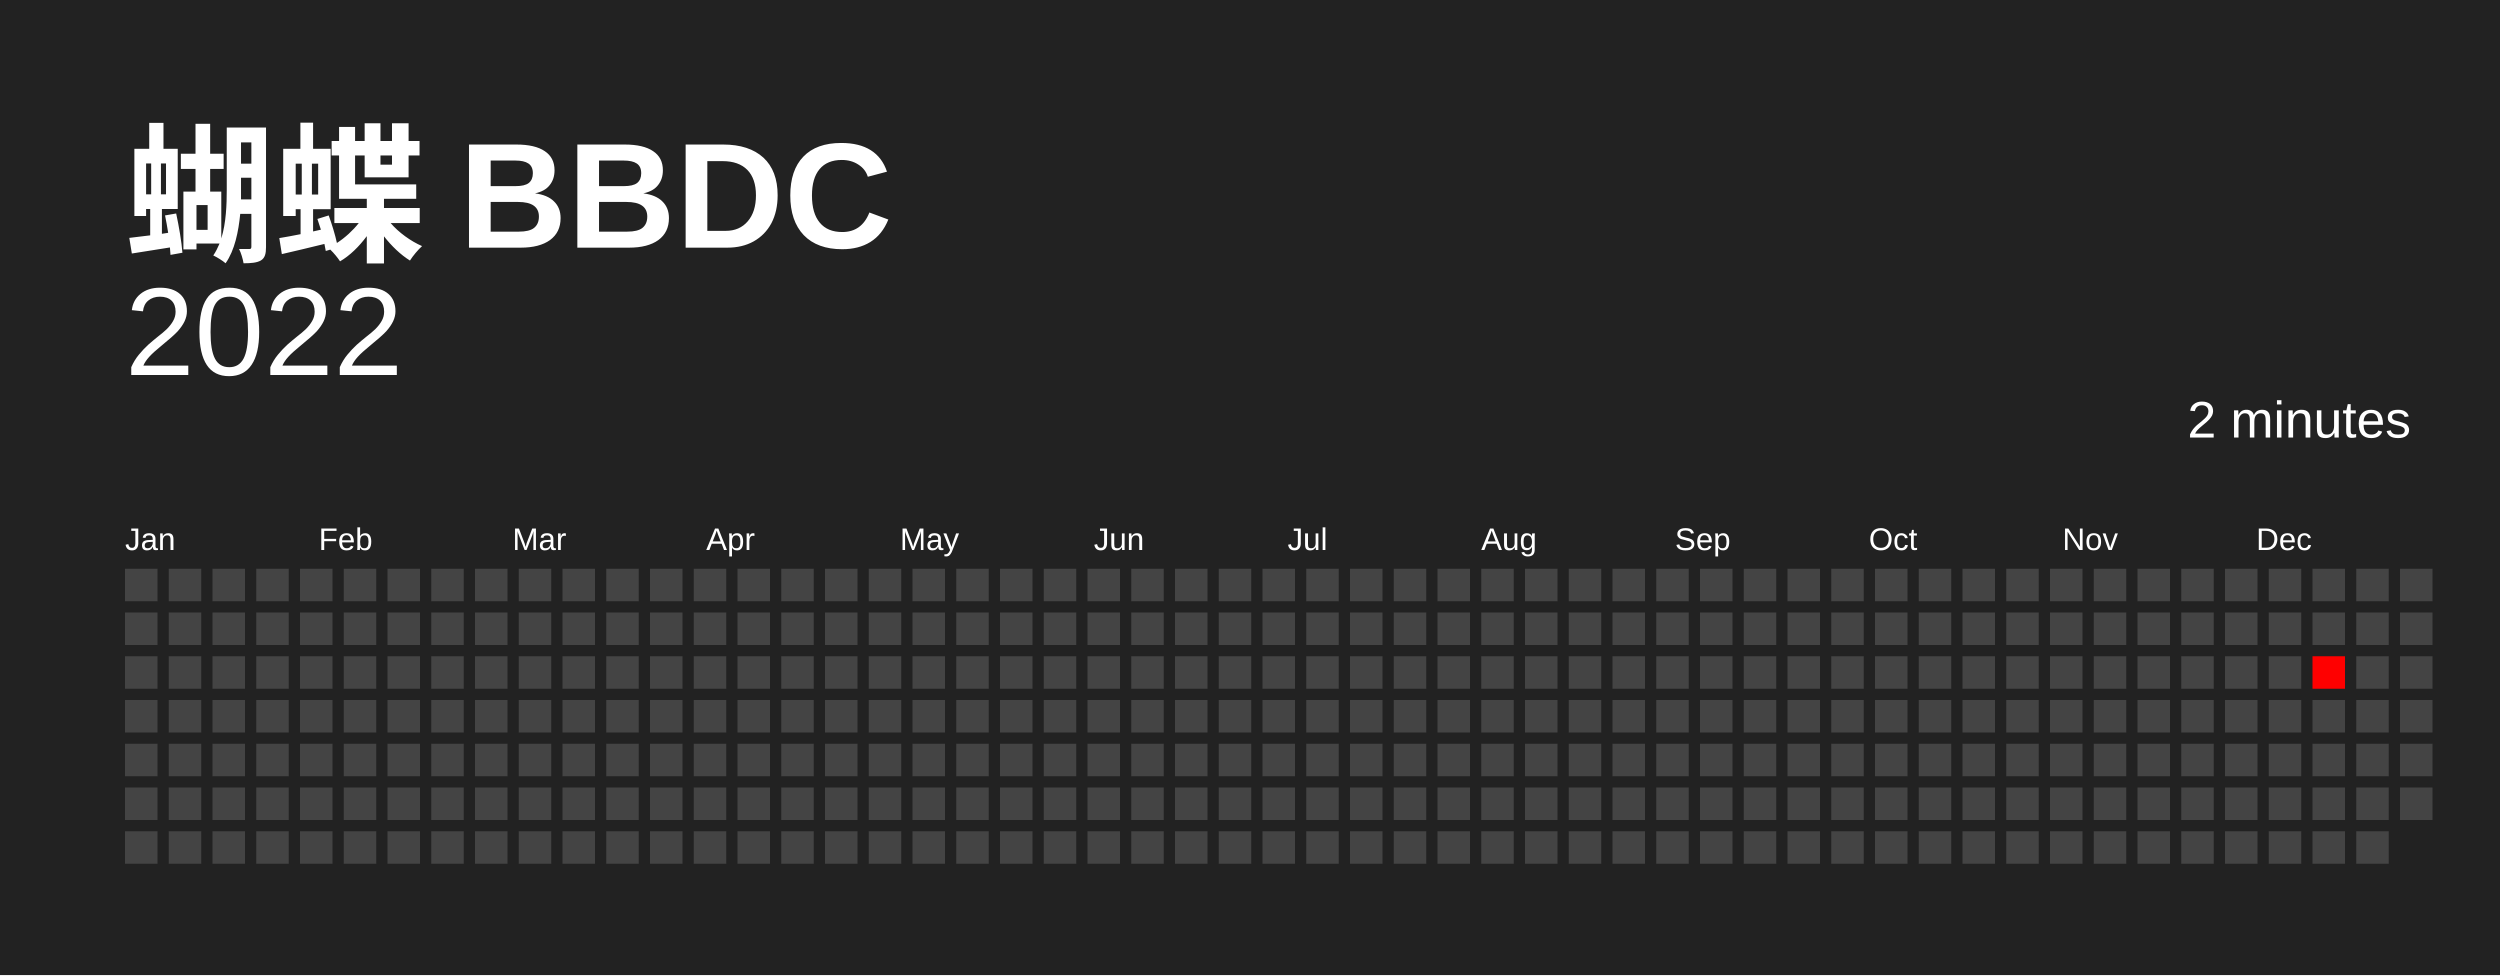
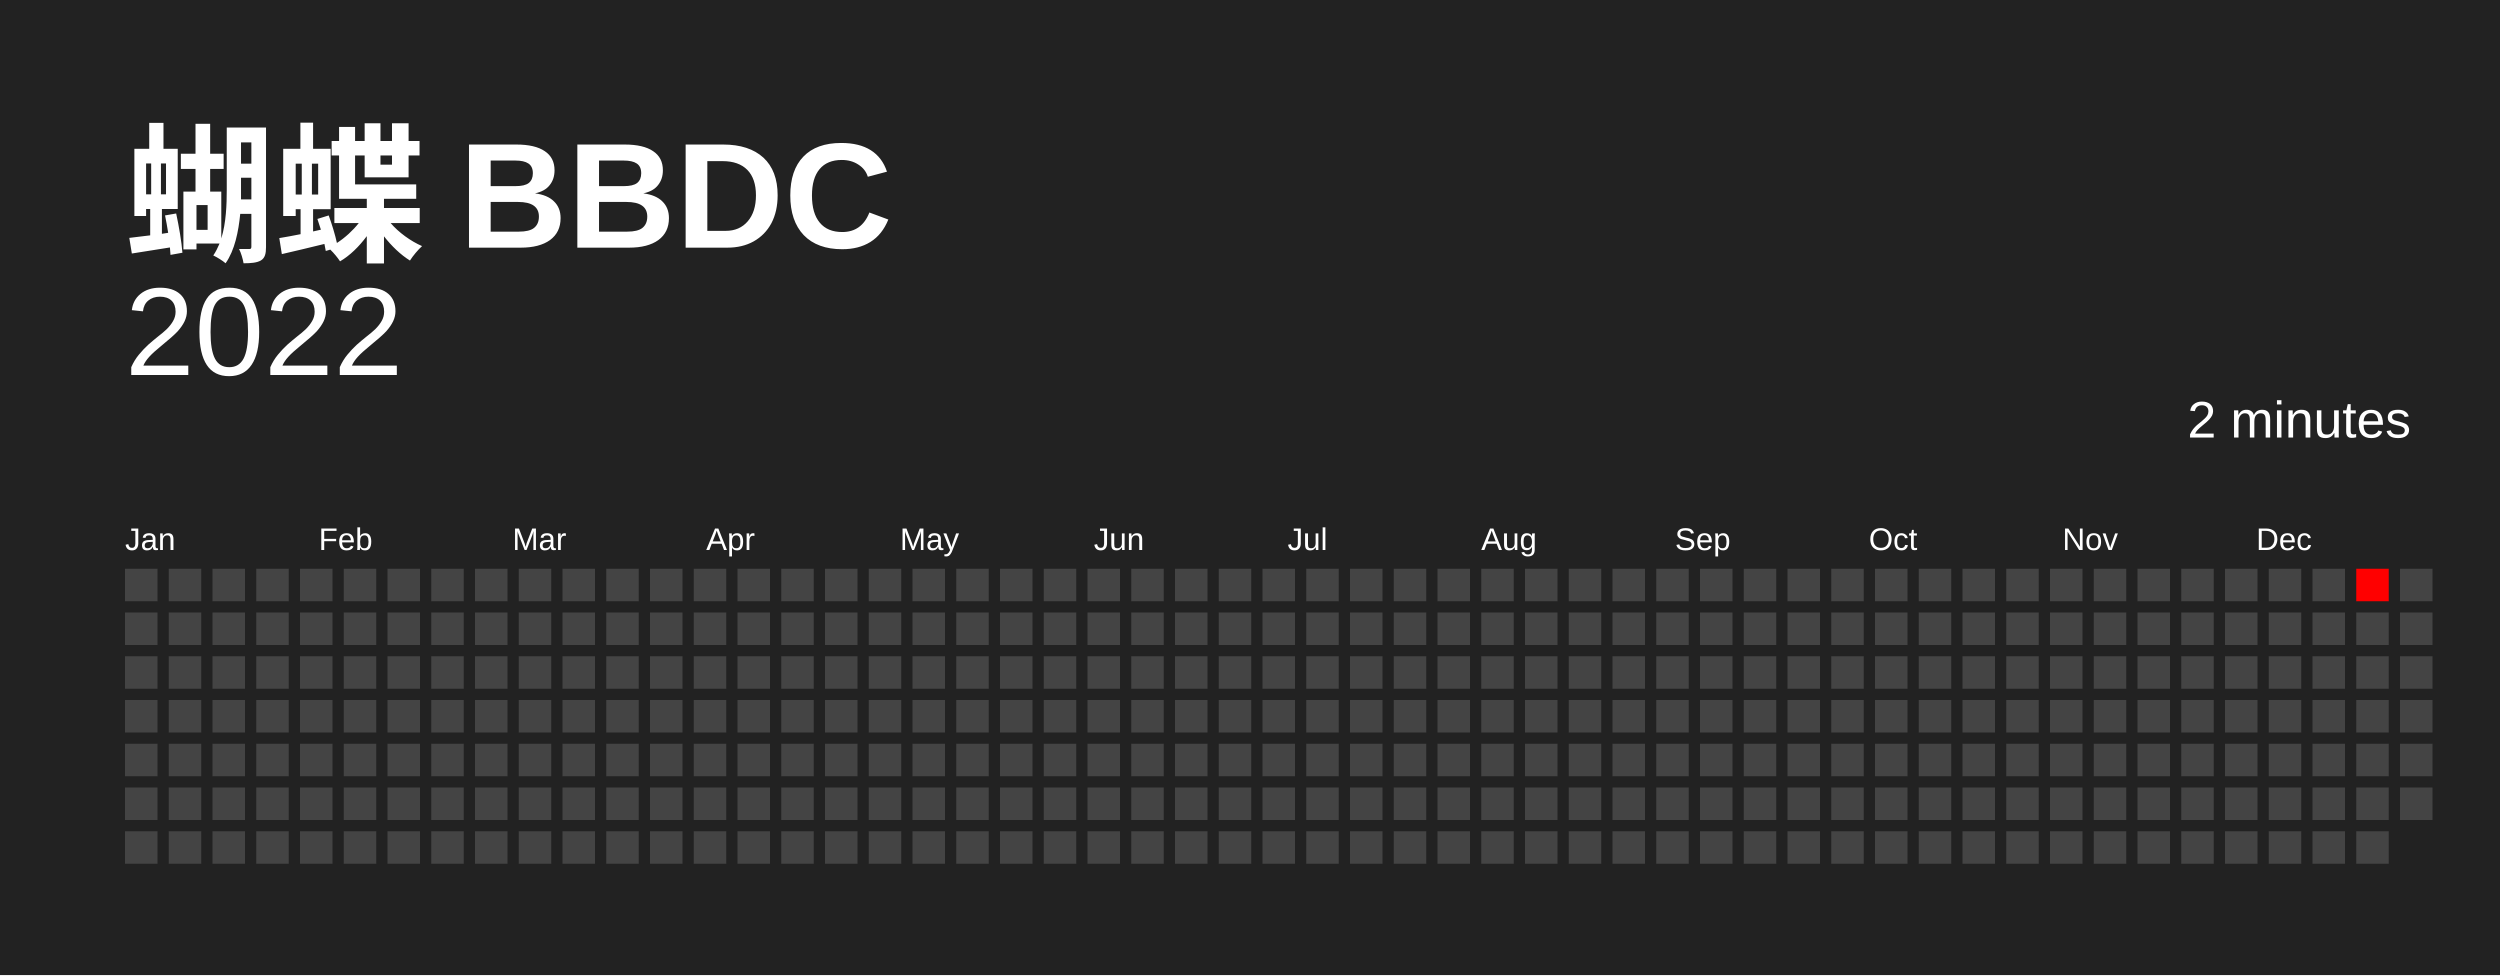
<svg xmlns="http://www.w3.org/2000/svg" baseProfile="full" height="78mm" version="1.1" viewBox="0,0,200,78" width="200mm">
  <defs />
  <rect fill="#222222" height="78" width="200" x="0" y="0" />
  <text fill="#FFFFFF" style="font-size:12px; font-family:Arial; font-weight:bold;" x="10" y="20">蝴蝶 BBDC</text>
  <text alignment-baseline="hanging" fill="#FFFFFF" style="font-size:10.0px; font-family:Arial;" x="10" y="30">2022</text>
  <text alignment-baseline="hanging" fill="#FFFFFF" style="font-size:4.125px; font-family:Arial;" x="175" y="35">2 minutes</text>
  <text fill="#FFFFFF" style="font-size:2.5px; font-family:Arial" x="10.0" y="44">Jan</text>
  <text fill="#FFFFFF" style="font-size:2.5px; font-family:Arial" x="25.5" y="44">Feb</text>
  <text fill="#FFFFFF" style="font-size:2.5px; font-family:Arial" x="41.0" y="44">Mar</text>
  <text fill="#FFFFFF" style="font-size:2.5px; font-family:Arial" x="56.5" y="44">Apr</text>
  <text fill="#FFFFFF" style="font-size:2.5px; font-family:Arial" x="72.0" y="44">May</text>
  <text fill="#FFFFFF" style="font-size:2.5px; font-family:Arial" x="87.5" y="44">Jun</text>
  <text fill="#FFFFFF" style="font-size:2.5px; font-family:Arial" x="103.0" y="44">Jul</text>
  <text fill="#FFFFFF" style="font-size:2.5px; font-family:Arial" x="118.5" y="44">Aug</text>
  <text fill="#FFFFFF" style="font-size:2.5px; font-family:Arial" x="134.0" y="44">Sep</text>
  <text fill="#FFFFFF" style="font-size:2.5px; font-family:Arial" x="149.5" y="44">Oct</text>
  <text fill="#FFFFFF" style="font-size:2.5px; font-family:Arial" x="165.0" y="44">Nov</text>
  <text fill="#FFFFFF" style="font-size:2.5px; font-family:Arial" x="180.5" y="44">Dec</text>
  <rect fill="#444444" height="2.6" width="2.6" x="10.0" y="45.5" />
  <rect fill="#444444" height="2.6" width="2.6" x="10.0" y="49.0" />
  <rect fill="#444444" height="2.6" width="2.6" x="10.0" y="52.5" />
  <rect fill="#444444" height="2.6" width="2.6" x="10.0" y="56.0" />
  <rect fill="#444444" height="2.6" width="2.6" x="10.0" y="59.5" />
  <rect fill="#444444" height="2.6" width="2.6" x="10.0" y="63.0" />
  <rect fill="#444444" height="2.6" width="2.6" x="10.0" y="66.5" />
  <rect fill="#444444" height="2.6" width="2.6" x="13.5" y="45.5" />
  <rect fill="#444444" height="2.6" width="2.6" x="13.5" y="49.0" />
  <rect fill="#444444" height="2.6" width="2.6" x="13.5" y="52.5" />
  <rect fill="#444444" height="2.6" width="2.6" x="13.5" y="56.0" />
  <rect fill="#444444" height="2.6" width="2.6" x="13.5" y="59.5" />
  <rect fill="#444444" height="2.6" width="2.6" x="13.5" y="63.0" />
  <rect fill="#444444" height="2.6" width="2.6" x="13.5" y="66.5" />
  <rect fill="#444444" height="2.6" width="2.6" x="17.0" y="45.5" />
  <rect fill="#444444" height="2.6" width="2.6" x="17.0" y="49.0" />
  <rect fill="#444444" height="2.6" width="2.6" x="17.0" y="52.5" />
  <rect fill="#444444" height="2.6" width="2.6" x="17.0" y="56.0" />
  <rect fill="#444444" height="2.6" width="2.6" x="17.0" y="59.5" />
  <rect fill="#444444" height="2.6" width="2.6" x="17.0" y="63.0" />
  <rect fill="#444444" height="2.6" width="2.6" x="17.0" y="66.5" />
  <rect fill="#444444" height="2.6" width="2.6" x="20.5" y="45.5" />
  <rect fill="#444444" height="2.6" width="2.6" x="20.5" y="49.0" />
  <rect fill="#444444" height="2.6" width="2.6" x="20.5" y="52.5" />
  <rect fill="#444444" height="2.6" width="2.6" x="20.5" y="56.0" />
  <rect fill="#444444" height="2.6" width="2.6" x="20.5" y="59.5" />
  <rect fill="#444444" height="2.6" width="2.6" x="20.5" y="63.0" />
  <rect fill="#444444" height="2.6" width="2.6" x="20.5" y="66.5" />
  <rect fill="#444444" height="2.6" width="2.6" x="24.0" y="45.5" />
  <rect fill="#444444" height="2.6" width="2.6" x="24.0" y="49.0" />
  <rect fill="#444444" height="2.6" width="2.6" x="24.0" y="52.5" />
  <rect fill="#444444" height="2.6" width="2.6" x="24.0" y="56.0" />
  <rect fill="#444444" height="2.6" width="2.6" x="24.0" y="59.5" />
  <rect fill="#444444" height="2.6" width="2.6" x="24.0" y="63.0" />
  <rect fill="#444444" height="2.6" width="2.6" x="24.0" y="66.5" />
  <rect fill="#444444" height="2.6" width="2.6" x="27.5" y="45.5" />
  <rect fill="#444444" height="2.6" width="2.6" x="27.5" y="49.0" />
  <rect fill="#444444" height="2.6" width="2.6" x="27.5" y="52.5" />
  <rect fill="#444444" height="2.6" width="2.6" x="27.5" y="56.0" />
  <rect fill="#444444" height="2.6" width="2.6" x="27.5" y="59.5" />
  <rect fill="#444444" height="2.6" width="2.6" x="27.5" y="63.0" />
  <rect fill="#444444" height="2.6" width="2.6" x="27.5" y="66.5" />
  <rect fill="#444444" height="2.6" width="2.6" x="31.0" y="45.5" />
  <rect fill="#444444" height="2.6" width="2.6" x="31.0" y="49.0" />
  <rect fill="#444444" height="2.6" width="2.6" x="31.0" y="52.5" />
  <rect fill="#444444" height="2.6" width="2.6" x="31.0" y="56.0" />
  <rect fill="#444444" height="2.6" width="2.6" x="31.0" y="59.5" />
  <rect fill="#444444" height="2.6" width="2.6" x="31.0" y="63.0" />
  <rect fill="#444444" height="2.6" width="2.6" x="31.0" y="66.5" />
  <rect fill="#444444" height="2.6" width="2.6" x="34.5" y="45.5" />
  <rect fill="#444444" height="2.6" width="2.6" x="34.5" y="49.0" />
  <rect fill="#444444" height="2.6" width="2.6" x="34.5" y="52.5" />
  <rect fill="#444444" height="2.6" width="2.6" x="34.5" y="56.0" />
  <rect fill="#444444" height="2.6" width="2.6" x="34.5" y="59.5" />
  <rect fill="#444444" height="2.6" width="2.6" x="34.5" y="63.0" />
  <rect fill="#444444" height="2.6" width="2.6" x="34.5" y="66.5" />
  <rect fill="#444444" height="2.6" width="2.6" x="38.0" y="45.5" />
  <rect fill="#444444" height="2.6" width="2.6" x="38.0" y="49.0" />
  <rect fill="#444444" height="2.6" width="2.6" x="38.0" y="52.5" />
  <rect fill="#444444" height="2.6" width="2.6" x="38.0" y="56.0" />
  <rect fill="#444444" height="2.6" width="2.6" x="38.0" y="59.5" />
  <rect fill="#444444" height="2.6" width="2.6" x="38.0" y="63.0" />
  <rect fill="#444444" height="2.6" width="2.6" x="38.0" y="66.5" />
  <rect fill="#444444" height="2.6" width="2.6" x="41.5" y="45.5" />
  <rect fill="#444444" height="2.6" width="2.6" x="41.5" y="49.0" />
  <rect fill="#444444" height="2.6" width="2.6" x="41.5" y="52.5" />
  <rect fill="#444444" height="2.6" width="2.6" x="41.5" y="56.0" />
  <rect fill="#444444" height="2.6" width="2.6" x="41.5" y="59.5" />
  <rect fill="#444444" height="2.6" width="2.6" x="41.5" y="63.0" />
  <rect fill="#444444" height="2.6" width="2.6" x="41.5" y="66.5" />
  <rect fill="#444444" height="2.6" width="2.6" x="45.0" y="45.5" />
  <rect fill="#444444" height="2.6" width="2.6" x="45.0" y="49.0" />
  <rect fill="#444444" height="2.6" width="2.6" x="45.0" y="52.5" />
  <rect fill="#444444" height="2.6" width="2.6" x="45.0" y="56.0" />
  <rect fill="#444444" height="2.6" width="2.6" x="45.0" y="59.5" />
  <rect fill="#444444" height="2.6" width="2.6" x="45.0" y="63.0" />
  <rect fill="#444444" height="2.6" width="2.6" x="45.0" y="66.5" />
  <rect fill="#444444" height="2.6" width="2.6" x="48.5" y="45.5" />
  <rect fill="#444444" height="2.6" width="2.6" x="48.5" y="49.0" />
  <rect fill="#444444" height="2.6" width="2.6" x="48.5" y="52.5" />
  <rect fill="#444444" height="2.6" width="2.6" x="48.5" y="56.0" />
  <rect fill="#444444" height="2.6" width="2.6" x="48.5" y="59.5" />
  <rect fill="#444444" height="2.6" width="2.6" x="48.5" y="63.0" />
  <rect fill="#444444" height="2.6" width="2.6" x="48.5" y="66.5" />
  <rect fill="#444444" height="2.6" width="2.6" x="52.0" y="45.5" />
  <rect fill="#444444" height="2.6" width="2.6" x="52.0" y="49.0" />
  <rect fill="#444444" height="2.6" width="2.6" x="52.0" y="52.5" />
  <rect fill="#444444" height="2.6" width="2.6" x="52.0" y="56.0" />
  <rect fill="#444444" height="2.6" width="2.6" x="52.0" y="59.5" />
  <rect fill="#444444" height="2.6" width="2.6" x="52.0" y="63.0" />
  <rect fill="#444444" height="2.6" width="2.6" x="52.0" y="66.5" />
  <rect fill="#444444" height="2.6" width="2.6" x="55.5" y="45.5" />
  <rect fill="#444444" height="2.6" width="2.6" x="55.5" y="49.0" />
  <rect fill="#444444" height="2.6" width="2.6" x="55.5" y="52.5" />
  <rect fill="#444444" height="2.6" width="2.6" x="55.5" y="56.0" />
  <rect fill="#444444" height="2.6" width="2.6" x="55.5" y="59.5" />
  <rect fill="#444444" height="2.6" width="2.6" x="55.5" y="63.0" />
  <rect fill="#444444" height="2.6" width="2.6" x="55.5" y="66.5" />
  <rect fill="#444444" height="2.6" width="2.6" x="59.0" y="45.5" />
  <rect fill="#444444" height="2.6" width="2.6" x="59.0" y="49.0" />
  <rect fill="#444444" height="2.6" width="2.6" x="59.0" y="52.5" />
  <rect fill="#444444" height="2.6" width="2.6" x="59.0" y="56.0" />
  <rect fill="#444444" height="2.6" width="2.6" x="59.0" y="59.5" />
  <rect fill="#444444" height="2.6" width="2.6" x="59.0" y="63.0" />
  <rect fill="#444444" height="2.6" width="2.6" x="59.0" y="66.5" />
  <rect fill="#444444" height="2.6" width="2.6" x="62.5" y="45.5" />
  <rect fill="#444444" height="2.6" width="2.6" x="62.5" y="49.0" />
  <rect fill="#444444" height="2.6" width="2.6" x="62.5" y="52.5" />
  <rect fill="#444444" height="2.6" width="2.6" x="62.5" y="56.0" />
  <rect fill="#444444" height="2.6" width="2.6" x="62.5" y="59.5" />
  <rect fill="#444444" height="2.6" width="2.6" x="62.5" y="63.0" />
  <rect fill="#444444" height="2.6" width="2.6" x="62.5" y="66.5" />
  <rect fill="#444444" height="2.6" width="2.6" x="66.0" y="45.5" />
  <rect fill="#444444" height="2.6" width="2.6" x="66.0" y="49.0" />
  <rect fill="#444444" height="2.6" width="2.6" x="66.0" y="52.5" />
  <rect fill="#444444" height="2.6" width="2.6" x="66.0" y="56.0" />
  <rect fill="#444444" height="2.6" width="2.6" x="66.0" y="59.5" />
  <rect fill="#444444" height="2.6" width="2.6" x="66.0" y="63.0" />
  <rect fill="#444444" height="2.6" width="2.6" x="66.0" y="66.5" />
  <rect fill="#444444" height="2.6" width="2.6" x="69.5" y="45.5" />
  <rect fill="#444444" height="2.6" width="2.6" x="69.5" y="49.0" />
  <rect fill="#444444" height="2.6" width="2.6" x="69.5" y="52.5" />
  <rect fill="#444444" height="2.6" width="2.6" x="69.5" y="56.0" />
  <rect fill="#444444" height="2.6" width="2.6" x="69.5" y="59.5" />
  <rect fill="#444444" height="2.6" width="2.6" x="69.5" y="63.0" />
  <rect fill="#444444" height="2.6" width="2.6" x="69.5" y="66.5" />
  <rect fill="#444444" height="2.6" width="2.6" x="73.0" y="45.5" />
  <rect fill="#444444" height="2.6" width="2.6" x="73.0" y="49.0" />
  <rect fill="#444444" height="2.6" width="2.6" x="73.0" y="52.5" />
  <rect fill="#444444" height="2.6" width="2.6" x="73.0" y="56.0" />
  <rect fill="#444444" height="2.6" width="2.6" x="73.0" y="59.5" />
  <rect fill="#444444" height="2.6" width="2.6" x="73.0" y="63.0" />
  <rect fill="#444444" height="2.6" width="2.6" x="73.0" y="66.5" />
  <rect fill="#444444" height="2.6" width="2.6" x="76.5" y="45.5" />
  <rect fill="#444444" height="2.6" width="2.6" x="76.5" y="49.0" />
  <rect fill="#444444" height="2.6" width="2.6" x="76.5" y="52.5" />
  <rect fill="#444444" height="2.6" width="2.6" x="76.5" y="56.0" />
  <rect fill="#444444" height="2.6" width="2.6" x="76.5" y="59.5" />
  <rect fill="#444444" height="2.6" width="2.6" x="76.5" y="63.0" />
  <rect fill="#444444" height="2.6" width="2.6" x="76.5" y="66.5" />
  <rect fill="#444444" height="2.6" width="2.6" x="80.0" y="45.5" />
  <rect fill="#444444" height="2.6" width="2.6" x="80.0" y="49.0" />
  <rect fill="#444444" height="2.6" width="2.6" x="80.0" y="52.5" />
  <rect fill="#444444" height="2.6" width="2.6" x="80.0" y="56.0" />
  <rect fill="#444444" height="2.6" width="2.6" x="80.0" y="59.5" />
  <rect fill="#444444" height="2.6" width="2.6" x="80.0" y="63.0" />
  <rect fill="#444444" height="2.6" width="2.6" x="80.0" y="66.5" />
  <rect fill="#444444" height="2.6" width="2.6" x="83.5" y="45.5" />
  <rect fill="#444444" height="2.6" width="2.6" x="83.5" y="49.0" />
  <rect fill="#444444" height="2.6" width="2.6" x="83.5" y="52.5" />
  <rect fill="#444444" height="2.6" width="2.6" x="83.5" y="56.0" />
  <rect fill="#444444" height="2.6" width="2.6" x="83.5" y="59.5" />
  <rect fill="#444444" height="2.6" width="2.6" x="83.5" y="63.0" />
  <rect fill="#444444" height="2.6" width="2.6" x="83.5" y="66.5" />
  <rect fill="#444444" height="2.6" width="2.6" x="87.0" y="45.5" />
  <rect fill="#444444" height="2.6" width="2.6" x="87.0" y="49.0" />
  <rect fill="#444444" height="2.6" width="2.6" x="87.0" y="52.5" />
  <rect fill="#444444" height="2.6" width="2.6" x="87.0" y="56.0" />
  <rect fill="#444444" height="2.6" width="2.6" x="87.0" y="59.5" />
  <rect fill="#444444" height="2.6" width="2.6" x="87.0" y="63.0" />
  <rect fill="#444444" height="2.6" width="2.6" x="87.0" y="66.5" />
  <rect fill="#444444" height="2.6" width="2.6" x="90.5" y="45.5" />
  <rect fill="#444444" height="2.6" width="2.6" x="90.5" y="49.0" />
  <rect fill="#444444" height="2.6" width="2.6" x="90.5" y="52.5" />
  <rect fill="#444444" height="2.6" width="2.6" x="90.5" y="56.0" />
  <rect fill="#444444" height="2.6" width="2.6" x="90.5" y="59.5" />
  <rect fill="#444444" height="2.6" width="2.6" x="90.5" y="63.0" />
  <rect fill="#444444" height="2.6" width="2.6" x="90.5" y="66.5" />
  <rect fill="#444444" height="2.6" width="2.6" x="94.0" y="45.5" />
  <rect fill="#444444" height="2.6" width="2.6" x="94.0" y="49.0" />
  <rect fill="#444444" height="2.6" width="2.6" x="94.0" y="52.5" />
  <rect fill="#444444" height="2.6" width="2.6" x="94.0" y="56.0" />
  <rect fill="#444444" height="2.6" width="2.6" x="94.0" y="59.5" />
  <rect fill="#444444" height="2.6" width="2.6" x="94.0" y="63.0" />
  <rect fill="#444444" height="2.6" width="2.6" x="94.0" y="66.5" />
  <rect fill="#444444" height="2.6" width="2.6" x="97.5" y="45.5" />
  <rect fill="#444444" height="2.6" width="2.6" x="97.5" y="49.0" />
  <rect fill="#444444" height="2.6" width="2.6" x="97.5" y="52.5" />
  <rect fill="#444444" height="2.6" width="2.6" x="97.5" y="56.0" />
  <rect fill="#444444" height="2.6" width="2.6" x="97.5" y="59.5" />
  <rect fill="#444444" height="2.6" width="2.6" x="97.5" y="63.0" />
  <rect fill="#444444" height="2.6" width="2.6" x="97.5" y="66.5" />
  <rect fill="#444444" height="2.6" width="2.6" x="101.0" y="45.5" />
  <rect fill="#444444" height="2.6" width="2.6" x="101.0" y="49.0" />
  <rect fill="#444444" height="2.6" width="2.6" x="101.0" y="52.5" />
  <rect fill="#444444" height="2.6" width="2.6" x="101.0" y="56.0" />
  <rect fill="#444444" height="2.6" width="2.6" x="101.0" y="59.5" />
  <rect fill="#444444" height="2.6" width="2.6" x="101.0" y="63.0" />
  <rect fill="#444444" height="2.6" width="2.6" x="101.0" y="66.5" />
  <rect fill="#444444" height="2.6" width="2.6" x="104.5" y="45.5" />
  <rect fill="#444444" height="2.6" width="2.6" x="104.5" y="49.0" />
  <rect fill="#444444" height="2.6" width="2.6" x="104.5" y="52.5" />
  <rect fill="#444444" height="2.6" width="2.6" x="104.5" y="56.0" />
  <rect fill="#444444" height="2.6" width="2.6" x="104.5" y="59.5" />
  <rect fill="#444444" height="2.6" width="2.6" x="104.5" y="63.0" />
  <rect fill="#444444" height="2.6" width="2.6" x="104.5" y="66.5" />
  <rect fill="#444444" height="2.6" width="2.6" x="108.0" y="45.5" />
  <rect fill="#444444" height="2.6" width="2.6" x="108.0" y="49.0" />
  <rect fill="#444444" height="2.6" width="2.6" x="108.0" y="52.5" />
  <rect fill="#444444" height="2.6" width="2.6" x="108.0" y="56.0" />
  <rect fill="#444444" height="2.6" width="2.6" x="108.0" y="59.5" />
  <rect fill="#444444" height="2.6" width="2.6" x="108.0" y="63.0" />
  <rect fill="#444444" height="2.6" width="2.6" x="108.0" y="66.5" />
  <rect fill="#444444" height="2.6" width="2.6" x="111.5" y="45.5" />
  <rect fill="#444444" height="2.6" width="2.6" x="111.5" y="49.0" />
  <rect fill="#444444" height="2.6" width="2.6" x="111.5" y="52.5" />
  <rect fill="#444444" height="2.6" width="2.6" x="111.5" y="56.0" />
  <rect fill="#444444" height="2.6" width="2.6" x="111.5" y="59.5" />
  <rect fill="#444444" height="2.6" width="2.6" x="111.5" y="63.0" />
  <rect fill="#444444" height="2.6" width="2.6" x="111.5" y="66.5" />
  <rect fill="#444444" height="2.6" width="2.6" x="115.0" y="45.5" />
  <rect fill="#444444" height="2.6" width="2.6" x="115.0" y="49.0" />
  <rect fill="#444444" height="2.6" width="2.6" x="115.0" y="52.5" />
  <rect fill="#444444" height="2.6" width="2.6" x="115.0" y="56.0" />
  <rect fill="#444444" height="2.6" width="2.6" x="115.0" y="59.5" />
  <rect fill="#444444" height="2.6" width="2.6" x="115.0" y="63.0" />
  <rect fill="#444444" height="2.6" width="2.6" x="115.0" y="66.5" />
  <rect fill="#444444" height="2.6" width="2.6" x="118.5" y="45.5" />
  <rect fill="#444444" height="2.6" width="2.6" x="118.5" y="49.0" />
  <rect fill="#444444" height="2.6" width="2.6" x="118.5" y="52.5" />
  <rect fill="#444444" height="2.6" width="2.6" x="118.5" y="56.0" />
  <rect fill="#444444" height="2.6" width="2.6" x="118.5" y="59.5" />
  <rect fill="#444444" height="2.6" width="2.6" x="118.5" y="63.0" />
  <rect fill="#444444" height="2.6" width="2.6" x="118.5" y="66.5" />
  <rect fill="#444444" height="2.6" width="2.6" x="122.0" y="45.5" />
  <rect fill="#444444" height="2.6" width="2.6" x="122.0" y="49.0" />
  <rect fill="#444444" height="2.6" width="2.6" x="122.0" y="52.5" />
  <rect fill="#444444" height="2.6" width="2.6" x="122.0" y="56.0" />
  <rect fill="#444444" height="2.6" width="2.6" x="122.0" y="59.5" />
  <rect fill="#444444" height="2.6" width="2.6" x="122.0" y="63.0" />
  <rect fill="#444444" height="2.6" width="2.6" x="122.0" y="66.5" />
  <rect fill="#444444" height="2.6" width="2.6" x="125.5" y="45.5" />
  <rect fill="#444444" height="2.6" width="2.6" x="125.5" y="49.0" />
  <rect fill="#444444" height="2.6" width="2.6" x="125.5" y="52.5" />
  <rect fill="#444444" height="2.6" width="2.6" x="125.5" y="56.0" />
  <rect fill="#444444" height="2.6" width="2.6" x="125.5" y="59.5" />
  <rect fill="#444444" height="2.6" width="2.6" x="125.5" y="63.0" />
  <rect fill="#444444" height="2.6" width="2.6" x="125.5" y="66.5" />
  <rect fill="#444444" height="2.6" width="2.6" x="129.0" y="45.5" />
  <rect fill="#444444" height="2.6" width="2.6" x="129.0" y="49.0" />
  <rect fill="#444444" height="2.6" width="2.6" x="129.0" y="52.5" />
  <rect fill="#444444" height="2.6" width="2.6" x="129.0" y="56.0" />
  <rect fill="#444444" height="2.6" width="2.6" x="129.0" y="59.5" />
  <rect fill="#444444" height="2.6" width="2.6" x="129.0" y="63.0" />
  <rect fill="#444444" height="2.6" width="2.6" x="129.0" y="66.5" />
  <rect fill="#444444" height="2.6" width="2.6" x="132.5" y="45.5" />
  <rect fill="#444444" height="2.6" width="2.6" x="132.5" y="49.0" />
  <rect fill="#444444" height="2.6" width="2.6" x="132.5" y="52.5" />
  <rect fill="#444444" height="2.6" width="2.6" x="132.5" y="56.0" />
  <rect fill="#444444" height="2.6" width="2.6" x="132.5" y="59.5" />
  <rect fill="#444444" height="2.6" width="2.6" x="132.5" y="63.0" />
  <rect fill="#444444" height="2.6" width="2.6" x="132.5" y="66.5" />
  <rect fill="#444444" height="2.6" width="2.6" x="136.0" y="45.5" />
  <rect fill="#444444" height="2.6" width="2.6" x="136.0" y="49.0" />
  <rect fill="#444444" height="2.6" width="2.6" x="136.0" y="52.5" />
  <rect fill="#444444" height="2.6" width="2.6" x="136.0" y="56.0" />
  <rect fill="#444444" height="2.6" width="2.6" x="136.0" y="59.5" />
  <rect fill="#444444" height="2.6" width="2.6" x="136.0" y="63.0" />
  <rect fill="#444444" height="2.6" width="2.6" x="136.0" y="66.5" />
  <rect fill="#444444" height="2.6" width="2.6" x="139.5" y="45.5" />
  <rect fill="#444444" height="2.6" width="2.6" x="139.5" y="49.0" />
  <rect fill="#444444" height="2.6" width="2.6" x="139.5" y="52.5" />
  <rect fill="#444444" height="2.6" width="2.6" x="139.5" y="56.0" />
  <rect fill="#444444" height="2.6" width="2.6" x="139.5" y="59.5" />
  <rect fill="#444444" height="2.6" width="2.6" x="139.5" y="63.0" />
  <rect fill="#444444" height="2.6" width="2.6" x="139.5" y="66.5" />
  <rect fill="#444444" height="2.6" width="2.6" x="143.0" y="45.5" />
  <rect fill="#444444" height="2.6" width="2.6" x="143.0" y="49.0" />
  <rect fill="#444444" height="2.6" width="2.6" x="143.0" y="52.5" />
  <rect fill="#444444" height="2.6" width="2.6" x="143.0" y="56.0" />
  <rect fill="#444444" height="2.6" width="2.6" x="143.0" y="59.5" />
  <rect fill="#444444" height="2.6" width="2.6" x="143.0" y="63.0" />
  <rect fill="#444444" height="2.6" width="2.6" x="143.0" y="66.5" />
  <rect fill="#444444" height="2.6" width="2.6" x="146.5" y="45.5" />
  <rect fill="#444444" height="2.6" width="2.6" x="146.5" y="49.0" />
  <rect fill="#444444" height="2.6" width="2.6" x="146.5" y="52.5" />
  <rect fill="#444444" height="2.6" width="2.6" x="146.5" y="56.0" />
  <rect fill="#444444" height="2.6" width="2.6" x="146.5" y="59.5" />
  <rect fill="#444444" height="2.6" width="2.6" x="146.5" y="63.0" />
  <rect fill="#444444" height="2.6" width="2.6" x="146.5" y="66.5" />
  <rect fill="#444444" height="2.6" width="2.6" x="150.0" y="45.5" />
  <rect fill="#444444" height="2.6" width="2.6" x="150.0" y="49.0" />
  <rect fill="#444444" height="2.6" width="2.6" x="150.0" y="52.5" />
  <rect fill="#444444" height="2.6" width="2.6" x="150.0" y="56.0" />
  <rect fill="#444444" height="2.6" width="2.6" x="150.0" y="59.5" />
  <rect fill="#444444" height="2.6" width="2.6" x="150.0" y="63.0" />
  <rect fill="#444444" height="2.6" width="2.6" x="150.0" y="66.5" />
  <rect fill="#444444" height="2.6" width="2.6" x="153.5" y="45.5" />
  <rect fill="#444444" height="2.6" width="2.6" x="153.5" y="49.0" />
  <rect fill="#444444" height="2.6" width="2.6" x="153.5" y="52.5" />
  <rect fill="#444444" height="2.6" width="2.6" x="153.5" y="56.0" />
  <rect fill="#444444" height="2.6" width="2.6" x="153.5" y="59.5" />
  <rect fill="#444444" height="2.6" width="2.6" x="153.5" y="63.0" />
  <rect fill="#444444" height="2.6" width="2.6" x="153.5" y="66.5" />
  <rect fill="#444444" height="2.6" width="2.6" x="157.0" y="45.5" />
  <rect fill="#444444" height="2.6" width="2.6" x="157.0" y="49.0" />
  <rect fill="#444444" height="2.6" width="2.6" x="157.0" y="52.5" />
  <rect fill="#444444" height="2.6" width="2.6" x="157.0" y="56.0" />
  <rect fill="#444444" height="2.6" width="2.6" x="157.0" y="59.5" />
  <rect fill="#444444" height="2.6" width="2.6" x="157.0" y="63.0" />
  <rect fill="#444444" height="2.6" width="2.6" x="157.0" y="66.5" />
  <rect fill="#444444" height="2.6" width="2.6" x="160.5" y="45.5" />
  <rect fill="#444444" height="2.6" width="2.6" x="160.5" y="49.0" />
  <rect fill="#444444" height="2.6" width="2.6" x="160.5" y="52.5" />
  <rect fill="#444444" height="2.6" width="2.6" x="160.5" y="56.0" />
  <rect fill="#444444" height="2.6" width="2.6" x="160.5" y="59.5" />
  <rect fill="#444444" height="2.6" width="2.6" x="160.5" y="63.0" />
  <rect fill="#444444" height="2.6" width="2.6" x="160.5" y="66.5" />
  <rect fill="#444444" height="2.6" width="2.6" x="164.0" y="45.5" />
  <rect fill="#444444" height="2.6" width="2.6" x="164.0" y="49.0" />
  <rect fill="#444444" height="2.6" width="2.6" x="164.0" y="52.5" />
  <rect fill="#444444" height="2.6" width="2.6" x="164.0" y="56.0" />
  <rect fill="#444444" height="2.6" width="2.6" x="164.0" y="59.5" />
  <rect fill="#444444" height="2.6" width="2.6" x="164.0" y="63.0" />
  <rect fill="#444444" height="2.6" width="2.6" x="164.0" y="66.5" />
  <rect fill="#444444" height="2.6" width="2.6" x="167.5" y="45.5" />
  <rect fill="#444444" height="2.6" width="2.6" x="167.5" y="49.0" />
  <rect fill="#444444" height="2.6" width="2.6" x="167.5" y="52.5" />
  <rect fill="#444444" height="2.6" width="2.6" x="167.5" y="56.0" />
  <rect fill="#444444" height="2.6" width="2.6" x="167.5" y="59.5" />
  <rect fill="#444444" height="2.6" width="2.6" x="167.5" y="63.0" />
  <rect fill="#444444" height="2.6" width="2.6" x="167.5" y="66.5" />
  <rect fill="#444444" height="2.6" width="2.6" x="171.0" y="45.5" />
  <rect fill="#444444" height="2.6" width="2.6" x="171.0" y="49.0" />
  <rect fill="#444444" height="2.6" width="2.6" x="171.0" y="52.5" />
  <rect fill="#444444" height="2.6" width="2.6" x="171.0" y="56.0" />
  <rect fill="#444444" height="2.6" width="2.6" x="171.0" y="59.5" />
  <rect fill="#444444" height="2.6" width="2.6" x="171.0" y="63.0" />
  <rect fill="#444444" height="2.6" width="2.6" x="171.0" y="66.5" />
  <rect fill="#444444" height="2.6" width="2.6" x="174.5" y="45.5" />
  <rect fill="#444444" height="2.6" width="2.6" x="174.5" y="49.0" />
  <rect fill="#444444" height="2.6" width="2.6" x="174.5" y="52.5" />
  <rect fill="#444444" height="2.6" width="2.6" x="174.5" y="56.0" />
  <rect fill="#444444" height="2.6" width="2.6" x="174.5" y="59.5" />
  <rect fill="#444444" height="2.6" width="2.6" x="174.5" y="63.0" />
  <rect fill="#444444" height="2.6" width="2.6" x="174.5" y="66.5" />
  <rect fill="#444444" height="2.6" width="2.6" x="178.0" y="45.5" />
  <rect fill="#444444" height="2.6" width="2.6" x="178.0" y="49.0" />
  <rect fill="#444444" height="2.6" width="2.6" x="178.0" y="52.5" />
  <rect fill="#444444" height="2.6" width="2.6" x="178.0" y="56.0" />
  <rect fill="#444444" height="2.6" width="2.6" x="178.0" y="59.5" />
  <rect fill="#444444" height="2.6" width="2.6" x="178.0" y="63.0" />
  <rect fill="#444444" height="2.6" width="2.6" x="178.0" y="66.5" />
  <rect fill="#444444" height="2.6" width="2.6" x="181.5" y="45.5" />
  <rect fill="#444444" height="2.6" width="2.6" x="181.5" y="49.0" />
  <rect fill="#444444" height="2.6" width="2.6" x="181.5" y="52.5" />
  <rect fill="#444444" height="2.6" width="2.6" x="181.5" y="56.0" />
  <rect fill="#444444" height="2.6" width="2.6" x="181.5" y="59.5" />
  <rect fill="#444444" height="2.6" width="2.6" x="181.5" y="63.0" />
  <rect fill="#444444" height="2.6" width="2.6" x="181.5" y="66.5" />
  <rect fill="#444444" height="2.6" width="2.6" x="185.0" y="45.5" />
  <rect fill="#444444" height="2.6" width="2.6" x="185.0" y="49.0" />
-   <rect fill="#ff0000" height="2.6" width="2.6" x="185.0" y="52.5" />
+   <rect fill="#444444" height="2.6" width="2.6" x="185.0" y="52.5" />
  <rect fill="#444444" height="2.6" width="2.6" x="185.0" y="56.0" />
  <rect fill="#444444" height="2.6" width="2.6" x="185.0" y="59.5" />
  <rect fill="#444444" height="2.6" width="2.6" x="185.0" y="63.0" />
  <rect fill="#444444" height="2.6" width="2.6" x="185.0" y="66.5" />
-   <rect fill="#444444" height="2.6" width="2.6" x="188.5" y="45.5" />
+   <rect fill="#ff0000" height="2.6" width="2.6" x="188.5" y="45.5" />
  <rect fill="#444444" height="2.6" width="2.6" x="188.5" y="49.0" />
  <rect fill="#444444" height="2.6" width="2.6" x="188.5" y="52.5" />
  <rect fill="#444444" height="2.6" width="2.6" x="188.5" y="56.0" />
  <rect fill="#444444" height="2.6" width="2.6" x="188.5" y="59.5" />
  <rect fill="#444444" height="2.6" width="2.6" x="188.5" y="63.0" />
  <rect fill="#444444" height="2.6" width="2.6" x="188.5" y="66.5" />
  <rect fill="#444444" height="2.6" width="2.6" x="192.0" y="45.5" />
  <rect fill="#444444" height="2.6" width="2.6" x="192.0" y="49.0" />
  <rect fill="#444444" height="2.6" width="2.6" x="192.0" y="52.5" />
  <rect fill="#444444" height="2.6" width="2.6" x="192.0" y="56.0" />
  <rect fill="#444444" height="2.6" width="2.6" x="192.0" y="59.5" />
  <rect fill="#444444" height="2.6" width="2.6" x="192.0" y="63.0" />
</svg>
